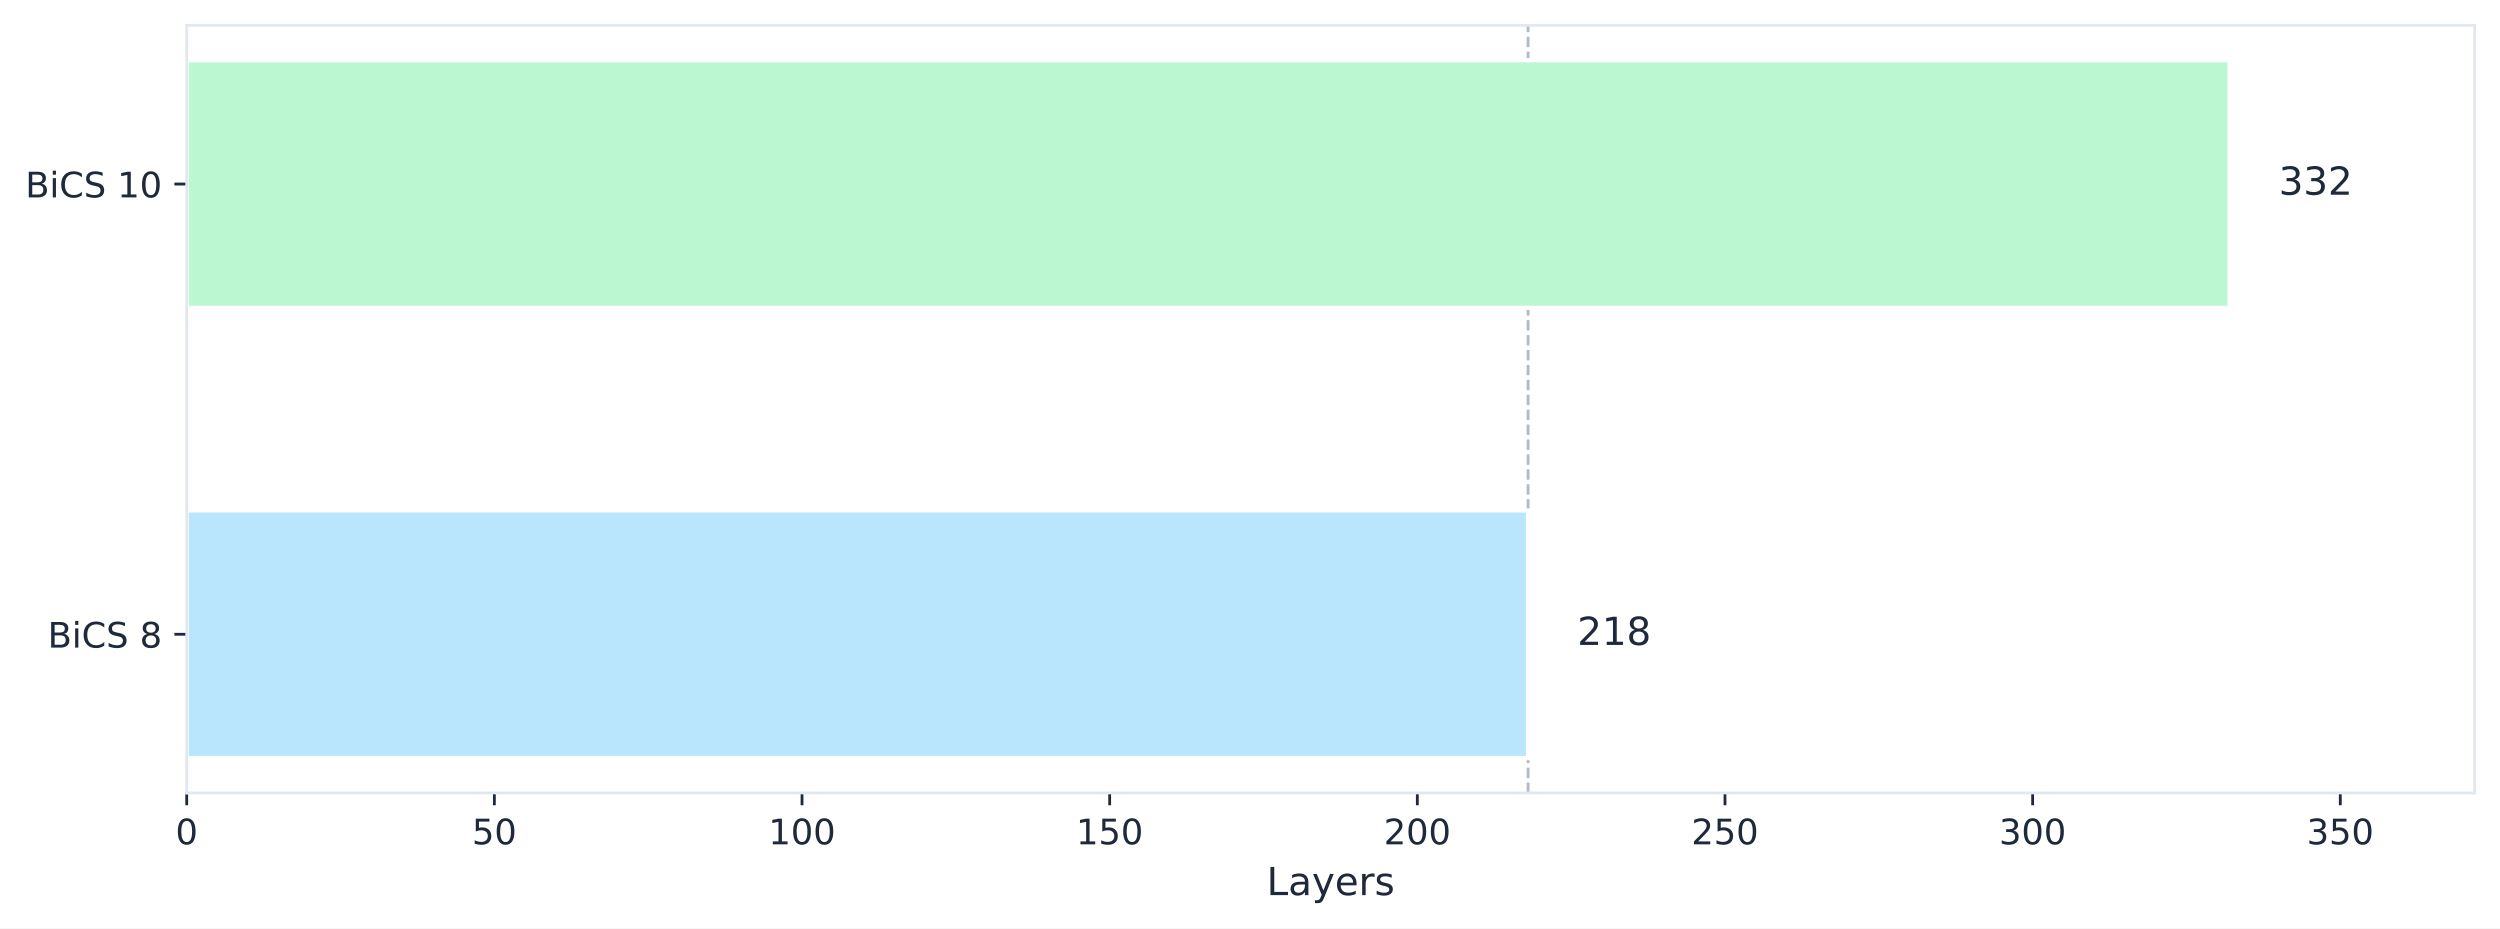
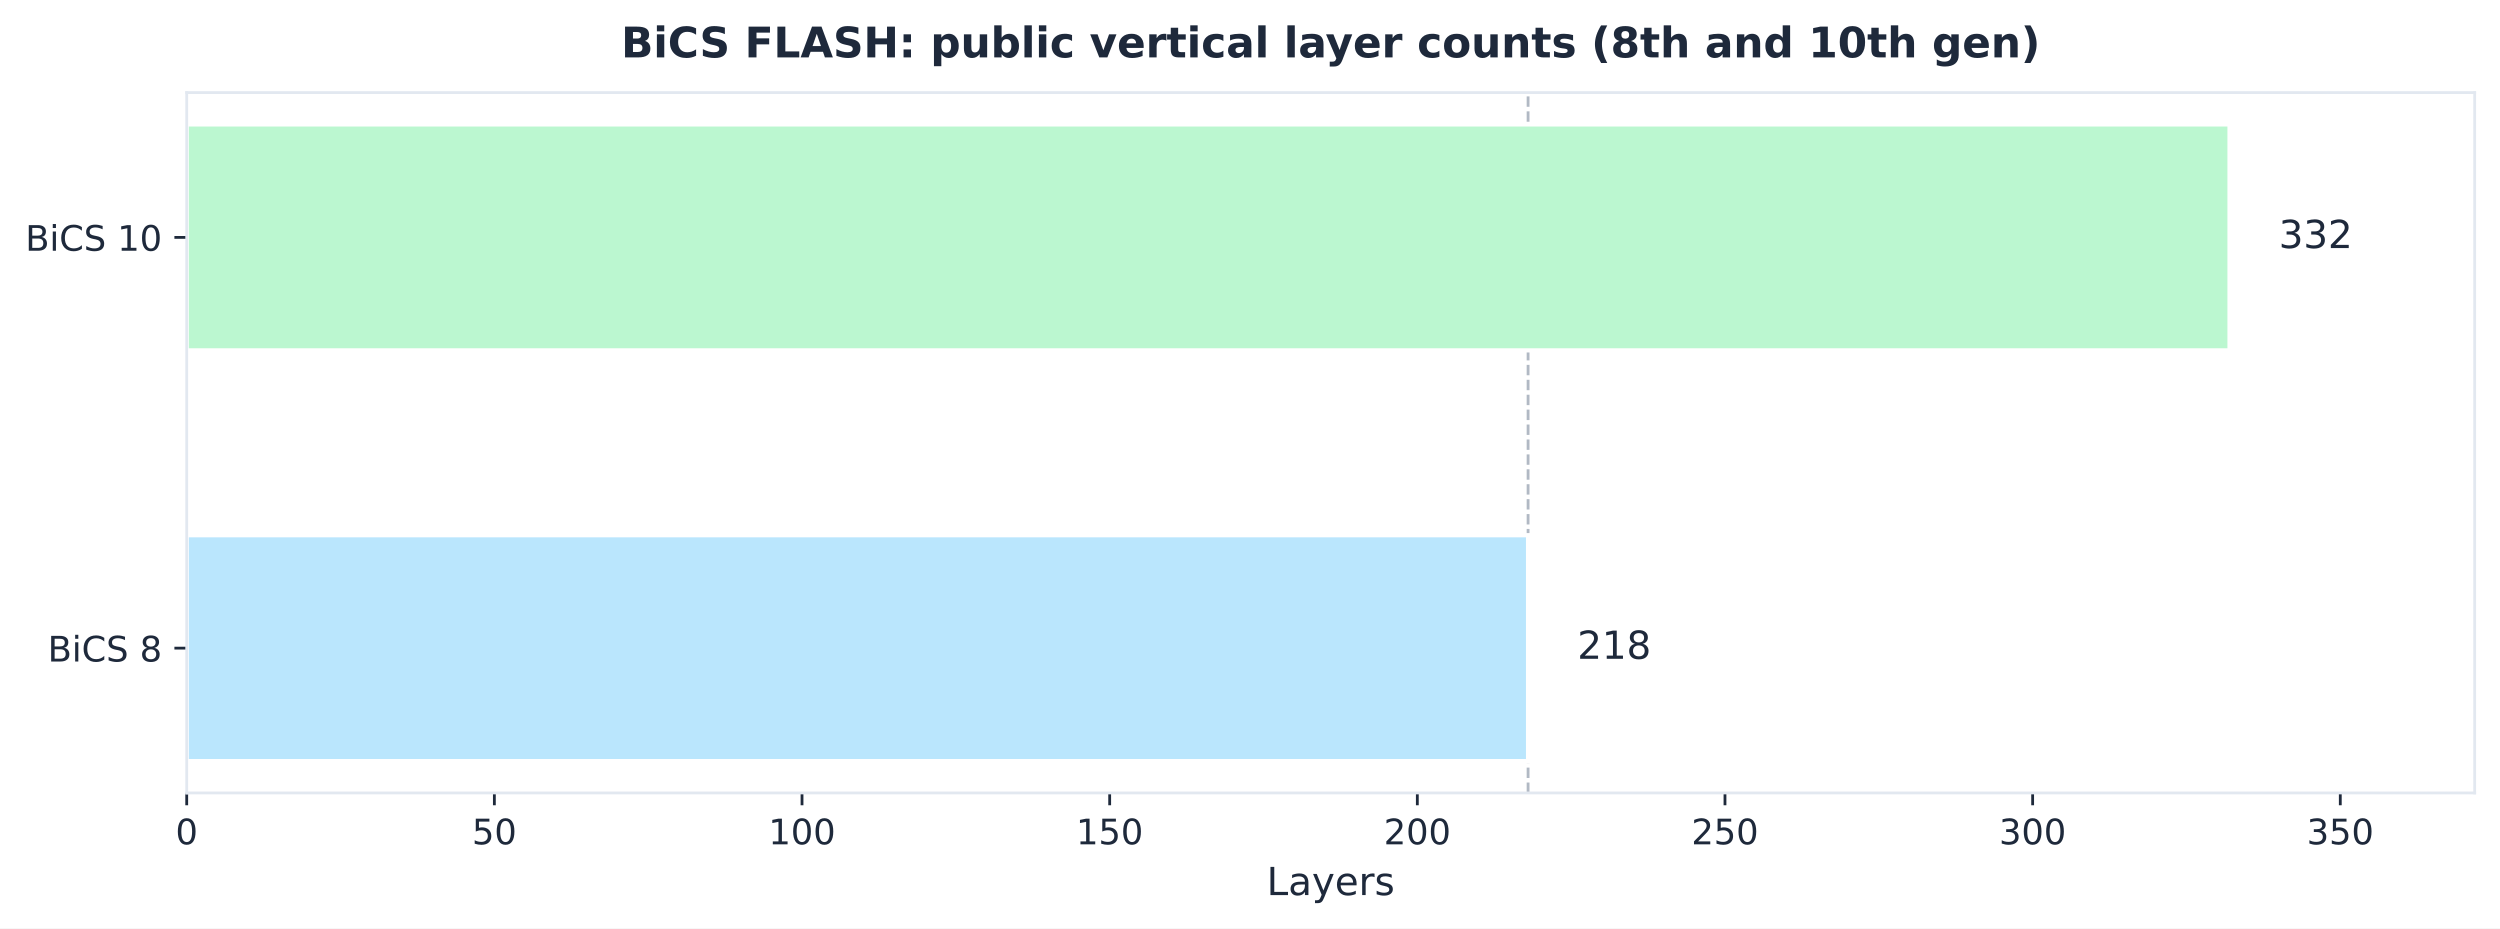
- <svg xmlns="http://www.w3.org/2000/svg" xmlns:xlink="http://www.w3.org/1999/xlink" width="710.633pt" height="263.924pt" viewBox="0 0 710.633 263.924" version="1.1">
+ <svg xmlns="http://www.w3.org/2000/svg" xmlns:xlink="http://www.w3.org/1999/xlink" width="710.633pt" height="263.922pt" viewBox="0 0 710.633 263.922" version="1.1">
  <defs>
    <style type="text/css">*{stroke-linejoin: round; stroke-linecap: butt}</style>
  </defs>
  <g id="figure_1">
    <g id="patch_1">
-       <path d="M 0 263.924  L 710.633 263.924  L 710.633 0  L 0 0  z " style="fill: #ffffff" />
+       <path d="M 0 263.922  L 710.633 263.922  L 710.633 0  L 0 0  z " style="fill: #ffffff" />
    </g>
    <g id="axes_1">
      <g id="patch_2">
-         <path d="M 53.073 225.4  L 703.433 225.4  L 703.433 7.2  L 53.073 7.2  z " style="fill: #ffffff" />
+         <path d="M 53.073 225.398  L 703.433 225.398  L 703.433 26.318  L 53.073 26.318  z " style="fill: #ffffff" />
      </g>
      <g id="line2d_1">
-         <path d="M 434.362 225.4  L 434.362 7.2  " clip-path="url(#p53dfc2679f)" style="fill: none; stroke-dasharray: 2.96,1.28; stroke-dashoffset: 0; stroke: #64748b; stroke-opacity: 0.5; stroke-width: 0.8" />
+         <path d="M 434.362 225.398  L 434.362 26.318  " clip-path="url(#p37b184eeff)" style="fill: none; stroke-dasharray: 2.96,1.28; stroke-dashoffset: 0; stroke: #64748b; stroke-opacity: 0.5; stroke-width: 0.8" />
      </g>
      <g id="patch_3">
-         <path d="M 53.073 215.482  L 434.362 215.482  L 434.362 145.095  L 53.073 145.095  z " clip-path="url(#p53dfc2679f)" style="fill: #bae6fd; stroke: #ffffff; stroke-width: 1.2; stroke-linejoin: miter" />
+         <path d="M 53.073 216.349  L 434.362 216.349  L 434.362 152.13  L 53.073 152.13  z " clip-path="url(#p37b184eeff)" style="fill: #bae6fd; stroke: #ffffff; stroke-width: 1.2; stroke-linejoin: miter" />
      </g>
      <g id="patch_4">
-         <path d="M 53.073 87.505  L 633.752 87.505  L 633.752 17.118  L 53.073 17.118  z " clip-path="url(#p53dfc2679f)" style="fill: #bbf7d0; stroke: #ffffff; stroke-width: 1.2; stroke-linejoin: miter" />
+         <path d="M 53.073 99.587  L 633.752 99.587  L 633.752 35.367  L 53.073 35.367  z " clip-path="url(#p37b184eeff)" style="fill: #bbf7d0; stroke: #ffffff; stroke-width: 1.2; stroke-linejoin: miter" />
      </g>
      <g id="matplotlib.axis_1">
        <g id="xtick_1">
          <g id="line2d_2">
            <defs>
-               <path id="m94502095a8" d="M 0 0  L 0 3.5  " style="stroke: #1e293b; stroke-width: 0.8" />
+               <path id="m73fa5518ce" d="M 0 0  L 0 3.5  " style="stroke: #1e293b; stroke-width: 0.8" />
            </defs>
            <g>
-               <use xlink:href="#m94502095a8" x="53.073" y="225.4" style="fill: #1e293b; stroke: #1e293b; stroke-width: 0.8" />
+               <use xlink:href="#m73fa5518ce" x="53.073" y="225.398" style="fill: #1e293b; stroke: #1e293b; stroke-width: 0.8" />
            </g>
          </g>
          <g id="text_1">
-             <g style="fill: #1e293b" transform="translate(49.89219 239.9984) scale(0.1 -0.1)">
+             <g style="fill: #1e293b" transform="translate(49.89219 239.9966) scale(0.1 -0.1)">
              <defs>
                <path id="DejaVuSans-30" d="M 2034 4250  Q 1547 4250 1301 3770  Q 1056 3291 1056 2328  Q 1056 1369 1301 889  Q 1547 409 2034 409  Q 2525 409 2770 889  Q 3016 1369 3016 2328  Q 3016 3291 2770 3770  Q 2525 4250 2034 4250  z M 2034 4750  Q 2819 4750 3233 4129  Q 3647 3509 3647 2328  Q 3647 1150 3233 529  Q 2819 -91 2034 -91  Q 1250 -91 836 529  Q 422 1150 422 2328  Q 422 3509 836 4129  Q 1250 4750 2034 4750  z " transform="scale(0.015625)" />
              </defs>
              <use xlink:href="#DejaVuSans-30" />
            </g>
          </g>
        </g>
        <g id="xtick_2">
          <g id="line2d_3">
            <g>
-               <use xlink:href="#m94502095a8" x="140.525" y="225.4" style="fill: #1e293b; stroke: #1e293b; stroke-width: 0.8" />
+               <use xlink:href="#m73fa5518ce" x="140.525" y="225.398" style="fill: #1e293b; stroke: #1e293b; stroke-width: 0.8" />
            </g>
          </g>
          <g id="text_2">
-             <g style="fill: #1e293b" transform="translate(134.1625 239.9984) scale(0.1 -0.1)">
+             <g style="fill: #1e293b" transform="translate(134.1625 239.9966) scale(0.1 -0.1)">
              <defs>
                <path id="DejaVuSans-35" d="M 691 4666  L 3169 4666  L 3169 4134  L 1269 4134  L 1269 2991  Q 1406 3038 1543 3061  Q 1681 3084 1819 3084  Q 2600 3084 3056 2656  Q 3513 2228 3513 1497  Q 3513 744 3044 326  Q 2575 -91 1722 -91  Q 1428 -91 1123 -41  Q 819 9 494 109  L 494 744  Q 775 591 1075 516  Q 1375 441 1709 441  Q 2250 441 2565 725  Q 2881 1009 2881 1497  Q 2881 1984 2565 2268  Q 2250 2553 1709 2553  Q 1456 2553 1204 2497  Q 953 2441 691 2322  L 691 4666  z " transform="scale(0.015625)" />
              </defs>
              <use xlink:href="#DejaVuSans-35" />
              <use xlink:href="#DejaVuSans-30" transform="translate(63.62305 0)" />
            </g>
          </g>
        </g>
        <g id="xtick_3">
          <g id="line2d_4">
            <g>
-               <use xlink:href="#m94502095a8" x="227.977" y="225.4" style="fill: #1e293b; stroke: #1e293b; stroke-width: 0.8" />
+               <use xlink:href="#m73fa5518ce" x="227.977" y="225.398" style="fill: #1e293b; stroke: #1e293b; stroke-width: 0.8" />
            </g>
          </g>
          <g id="text_3">
-             <g style="fill: #1e293b" transform="translate(218.4329 239.9984) scale(0.1 -0.1)">
+             <g style="fill: #1e293b" transform="translate(218.4329 239.9966) scale(0.1 -0.1)">
              <defs>
                <path id="DejaVuSans-31" d="M 794 531  L 1825 531  L 1825 4091  L 703 3866  L 703 4441  L 1819 4666  L 2450 4666  L 2450 531  L 3481 531  L 3481 0  L 794 0  L 794 531  z " transform="scale(0.015625)" />
              </defs>
              <use xlink:href="#DejaVuSans-31" />
              <use xlink:href="#DejaVuSans-30" transform="translate(63.62305 0)" />
              <use xlink:href="#DejaVuSans-30" transform="translate(127.2461 0)" />
            </g>
          </g>
        </g>
        <g id="xtick_4">
          <g id="line2d_5">
            <g>
-               <use xlink:href="#m94502095a8" x="315.428" y="225.4" style="fill: #1e293b; stroke: #1e293b; stroke-width: 0.8" />
+               <use xlink:href="#m73fa5518ce" x="315.428" y="225.398" style="fill: #1e293b; stroke: #1e293b; stroke-width: 0.8" />
            </g>
          </g>
          <g id="text_4">
-             <g style="fill: #1e293b" transform="translate(305.8845 239.9984) scale(0.1 -0.1)">
+             <g style="fill: #1e293b" transform="translate(305.8845 239.9966) scale(0.1 -0.1)">
              <use xlink:href="#DejaVuSans-31" />
              <use xlink:href="#DejaVuSans-35" transform="translate(63.62305 0)" />
              <use xlink:href="#DejaVuSans-30" transform="translate(127.2461 0)" />
            </g>
          </g>
        </g>
        <g id="xtick_5">
          <g id="line2d_6">
            <g>
-               <use xlink:href="#m94502095a8" x="402.88" y="225.4" style="fill: #1e293b; stroke: #1e293b; stroke-width: 0.8" />
+               <use xlink:href="#m73fa5518ce" x="402.88" y="225.398" style="fill: #1e293b; stroke: #1e293b; stroke-width: 0.8" />
            </g>
          </g>
          <g id="text_5">
-             <g style="fill: #1e293b" transform="translate(393.3361 239.9984) scale(0.1 -0.1)">
+             <g style="fill: #1e293b" transform="translate(393.3361 239.9966) scale(0.1 -0.1)">
              <defs>
                <path id="DejaVuSans-32" d="M 1228 531  L 3431 531  L 3431 0  L 469 0  L 469 531  Q 828 903 1448 1529  Q 2069 2156 2228 2338  Q 2531 2678 2651 2914  Q 2772 3150 2772 3378  Q 2772 3750 2511 3984  Q 2250 4219 1831 4219  Q 1534 4219 1204 4116  Q 875 4013 500 3803  L 500 4441  Q 881 4594 1212 4672  Q 1544 4750 1819 4750  Q 2544 4750 2975 4387  Q 3406 4025 3406 3419  Q 3406 3131 3298 2873  Q 3191 2616 2906 2266  Q 2828 2175 2409 1742  Q 1991 1309 1228 531  z " transform="scale(0.015625)" />
              </defs>
              <use xlink:href="#DejaVuSans-32" />
              <use xlink:href="#DejaVuSans-30" transform="translate(63.62305 0)" />
              <use xlink:href="#DejaVuSans-30" transform="translate(127.2461 0)" />
            </g>
          </g>
        </g>
        <g id="xtick_6">
          <g id="line2d_7">
            <g>
-               <use xlink:href="#m94502095a8" x="490.331" y="225.4" style="fill: #1e293b; stroke: #1e293b; stroke-width: 0.8" />
+               <use xlink:href="#m73fa5518ce" x="490.331" y="225.398" style="fill: #1e293b; stroke: #1e293b; stroke-width: 0.8" />
            </g>
          </g>
          <g id="text_6">
-             <g style="fill: #1e293b" transform="translate(480.7876 239.9984) scale(0.1 -0.1)">
+             <g style="fill: #1e293b" transform="translate(480.7876 239.9966) scale(0.1 -0.1)">
              <use xlink:href="#DejaVuSans-32" />
              <use xlink:href="#DejaVuSans-35" transform="translate(63.62305 0)" />
              <use xlink:href="#DejaVuSans-30" transform="translate(127.2461 0)" />
            </g>
          </g>
        </g>
        <g id="xtick_7">
          <g id="line2d_8">
            <g>
-               <use xlink:href="#m94502095a8" x="577.783" y="225.4" style="fill: #1e293b; stroke: #1e293b; stroke-width: 0.8" />
+               <use xlink:href="#m73fa5518ce" x="577.783" y="225.398" style="fill: #1e293b; stroke: #1e293b; stroke-width: 0.8" />
            </g>
          </g>
          <g id="text_7">
-             <g style="fill: #1e293b" transform="translate(568.2392 239.9984) scale(0.1 -0.1)">
+             <g style="fill: #1e293b" transform="translate(568.2392 239.9966) scale(0.1 -0.1)">
              <defs>
                <path id="DejaVuSans-33" d="M 2597 2516  Q 3050 2419 3304 2112  Q 3559 1806 3559 1356  Q 3559 666 3084 287  Q 2609 -91 1734 -91  Q 1441 -91 1130 -33  Q 819 25 488 141  L 488 750  Q 750 597 1062 519  Q 1375 441 1716 441  Q 2309 441 2620 675  Q 2931 909 2931 1356  Q 2931 1769 2642 2001  Q 2353 2234 1838 2234  L 1294 2234  L 1294 2753  L 1863 2753  Q 2328 2753 2575 2939  Q 2822 3125 2822 3475  Q 2822 3834 2567 4026  Q 2313 4219 1838 4219  Q 1578 4219 1281 4162  Q 984 4106 628 3988  L 628 4550  Q 988 4650 1302 4700  Q 1616 4750 1894 4750  Q 2613 4750 3031 4423  Q 3450 4097 3450 3541  Q 3450 3153 3228 2886  Q 3006 2619 2597 2516  z " transform="scale(0.015625)" />
              </defs>
              <use xlink:href="#DejaVuSans-33" />
              <use xlink:href="#DejaVuSans-30" transform="translate(63.62305 0)" />
              <use xlink:href="#DejaVuSans-30" transform="translate(127.2461 0)" />
            </g>
          </g>
        </g>
        <g id="xtick_8">
          <g id="line2d_9">
            <g>
-               <use xlink:href="#m94502095a8" x="665.235" y="225.4" style="fill: #1e293b; stroke: #1e293b; stroke-width: 0.8" />
+               <use xlink:href="#m73fa5518ce" x="665.235" y="225.398" style="fill: #1e293b; stroke: #1e293b; stroke-width: 0.8" />
            </g>
          </g>
          <g id="text_8">
-             <g style="fill: #1e293b" transform="translate(655.6908 239.9984) scale(0.1 -0.1)">
+             <g style="fill: #1e293b" transform="translate(655.6908 239.9966) scale(0.1 -0.1)">
              <use xlink:href="#DejaVuSans-33" />
              <use xlink:href="#DejaVuSans-35" transform="translate(63.62305 0)" />
              <use xlink:href="#DejaVuSans-30" transform="translate(127.2461 0)" />
            </g>
          </g>
        </g>
        <g id="text_9">
-           <g style="fill: #1e293b" transform="translate(360.0527 254.4364) scale(0.11 -0.11)">
+           <g style="fill: #1e293b" transform="translate(360.0527 254.4345) scale(0.11 -0.11)">
            <defs>
              <path id="DejaVuSans-4c" d="M 628 4666  L 1259 4666  L 1259 531  L 3531 531  L 3531 0  L 628 0  L 628 4666  z " transform="scale(0.015625)" />
              <path id="DejaVuSans-61" d="M 2194 1759  Q 1497 1759 1228 1600  Q 959 1441 959 1056  Q 959 750 1161 570  Q 1363 391 1709 391  Q 2188 391 2477 730  Q 2766 1069 2766 1631  L 2766 1759  L 2194 1759  z M 3341 1997  L 3341 0  L 2766 0  L 2766 531  Q 2569 213 2275 61  Q 1981 -91 1556 -91  Q 1019 -91 701 211  Q 384 513 384 1019  Q 384 1609 779 1909  Q 1175 2209 1959 2209  L 2766 2209  L 2766 2266  Q 2766 2663 2505 2880  Q 2244 3097 1772 3097  Q 1472 3097 1187 3025  Q 903 2953 641 2809  L 641 3341  Q 956 3463 1253 3523  Q 1550 3584 1831 3584  Q 2591 3584 2966 3190  Q 3341 2797 3341 1997  z " transform="scale(0.015625)" />
              <path id="DejaVuSans-79" d="M 2059 -325  Q 1816 -950 1584 -1140  Q 1353 -1331 966 -1331  L 506 -1331  L 506 -850  L 844 -850  Q 1081 -850 1212 -737  Q 1344 -625 1503 -206  L 1606 56  L 191 3500  L 800 3500  L 1894 763  L 2988 3500  L 3597 3500  L 2059 -325  z " transform="scale(0.015625)" />
              <path id="DejaVuSans-65" d="M 3597 1894  L 3597 1613  L 953 1613  Q 991 1019 1311 708  Q 1631 397 2203 397  Q 2534 397 2845 478  Q 3156 559 3463 722  L 3463 178  Q 3153 47 2828 -22  Q 2503 -91 2169 -91  Q 1331 -91 842 396  Q 353 884 353 1716  Q 353 2575 817 3079  Q 1281 3584 2069 3584  Q 2775 3584 3186 3129  Q 3597 2675 3597 1894  z M 3022 2063  Q 3016 2534 2758 2815  Q 2500 3097 2075 3097  Q 1594 3097 1305 2825  Q 1016 2553 972 2059  L 3022 2063  z " transform="scale(0.015625)" />
              <path id="DejaVuSans-72" d="M 2631 2963  Q 2534 3019 2420 3045  Q 2306 3072 2169 3072  Q 1681 3072 1420 2755  Q 1159 2438 1159 1844  L 1159 0  L 581 0  L 581 3500  L 1159 3500  L 1159 2956  Q 1341 3275 1631 3429  Q 1922 3584 2338 3584  Q 2397 3584 2469 3576  Q 2541 3569 2628 3553  L 2631 2963  z " transform="scale(0.015625)" />
              <path id="DejaVuSans-73" d="M 2834 3397  L 2834 2853  Q 2591 2978 2328 3040  Q 2066 3103 1784 3103  Q 1356 3103 1142 2972  Q 928 2841 928 2578  Q 928 2378 1081 2264  Q 1234 2150 1697 2047  L 1894 2003  Q 2506 1872 2764 1633  Q 3022 1394 3022 966  Q 3022 478 2636 193  Q 2250 -91 1575 -91  Q 1294 -91 989 -36  Q 684 19 347 128  L 347 722  Q 666 556 975 473  Q 1284 391 1588 391  Q 1994 391 2212 530  Q 2431 669 2431 922  Q 2431 1156 2273 1281  Q 2116 1406 1581 1522  L 1381 1569  Q 847 1681 609 1914  Q 372 2147 372 2553  Q 372 3047 722 3315  Q 1072 3584 1716 3584  Q 2034 3584 2315 3537  Q 2597 3491 2834 3397  z " transform="scale(0.015625)" />
            </defs>
            <use xlink:href="#DejaVuSans-4c" />
            <use xlink:href="#DejaVuSans-61" transform="translate(55.71289 0)" />
            <use xlink:href="#DejaVuSans-79" transform="translate(116.9922 0)" />
            <use xlink:href="#DejaVuSans-65" transform="translate(176.1719 0)" />
            <use xlink:href="#DejaVuSans-72" transform="translate(237.6953 0)" />
            <use xlink:href="#DejaVuSans-73" transform="translate(278.8086 0)" />
          </g>
        </g>
      </g>
      <g id="matplotlib.axis_2">
        <g id="ytick_1">
          <g id="line2d_10">
            <defs>
-               <path id="m11c21a77db" d="M 0 0  L -3.5 0  " style="stroke: #1e293b; stroke-width: 0.8" />
+               <path id="m99bef4e5dc" d="M 0 0  L -3.5 0  " style="stroke: #1e293b; stroke-width: 0.8" />
            </defs>
            <g>
-               <use xlink:href="#m11c21a77db" x="53.073" y="180.288" style="fill: #1e293b; stroke: #1e293b; stroke-width: 0.8" />
+               <use xlink:href="#m99bef4e5dc" x="53.073" y="184.239" style="fill: #1e293b; stroke: #1e293b; stroke-width: 0.8" />
            </g>
          </g>
          <g id="text_10">
-             <g style="fill: #1e293b" transform="translate(13.5625 184.0875) scale(0.1 -0.1)">
+             <g style="fill: #1e293b" transform="translate(13.5625 188.0386) scale(0.1 -0.1)">
              <defs>
                <path id="DejaVuSans-42" d="M 1259 2228  L 1259 519  L 2272 519  Q 2781 519 3026 730  Q 3272 941 3272 1375  Q 3272 1813 3026 2020  Q 2781 2228 2272 2228  L 1259 2228  z M 1259 4147  L 1259 2741  L 2194 2741  Q 2656 2741 2882 2914  Q 3109 3088 3109 3444  Q 3109 3797 2882 3972  Q 2656 4147 2194 4147  L 1259 4147  z M 628 4666  L 2241 4666  Q 2963 4666 3353 4366  Q 3744 4066 3744 3513  Q 3744 3084 3544 2831  Q 3344 2578 2956 2516  Q 3422 2416 3680 2098  Q 3938 1781 3938 1306  Q 3938 681 3513 340  Q 3088 0 2303 0  L 628 0  L 628 4666  z " transform="scale(0.015625)" />
                <path id="DejaVuSans-69" d="M 603 3500  L 1178 3500  L 1178 0  L 603 0  L 603 3500  z M 603 4863  L 1178 4863  L 1178 4134  L 603 4134  L 603 4863  z " transform="scale(0.015625)" />
                <path id="DejaVuSans-43" d="M 4122 4306  L 4122 3641  Q 3803 3938 3442 4084  Q 3081 4231 2675 4231  Q 1875 4231 1450 3742  Q 1025 3253 1025 2328  Q 1025 1406 1450 917  Q 1875 428 2675 428  Q 3081 428 3442 575  Q 3803 722 4122 1019  L 4122 359  Q 3791 134 3420 21  Q 3050 -91 2638 -91  Q 1578 -91 968 557  Q 359 1206 359 2328  Q 359 3453 968 4101  Q 1578 4750 2638 4750  Q 3056 4750 3426 4639  Q 3797 4528 4122 4306  z " transform="scale(0.015625)" />
                <path id="DejaVuSans-53" d="M 3425 4513  L 3425 3897  Q 3066 4069 2747 4153  Q 2428 4238 2131 4238  Q 1616 4238 1336 4038  Q 1056 3838 1056 3469  Q 1056 3159 1242 3001  Q 1428 2844 1947 2747  L 2328 2669  Q 3034 2534 3370 2195  Q 3706 1856 3706 1288  Q 3706 609 3251 259  Q 2797 -91 1919 -91  Q 1588 -91 1214 -16  Q 841 59 441 206  L 441 856  Q 825 641 1194 531  Q 1563 422 1919 422  Q 2459 422 2753 634  Q 3047 847 3047 1241  Q 3047 1584 2836 1778  Q 2625 1972 2144 2069  L 1759 2144  Q 1053 2284 737 2584  Q 422 2884 422 3419  Q 422 4038 858 4394  Q 1294 4750 2059 4750  Q 2388 4750 2728 4690  Q 3069 4631 3425 4513  z " transform="scale(0.015625)" />
                <path id="DejaVuSans-20" transform="scale(0.015625)" />
                <path id="DejaVuSans-38" d="M 2034 2216  Q 1584 2216 1326 1975  Q 1069 1734 1069 1313  Q 1069 891 1326 650  Q 1584 409 2034 409  Q 2484 409 2743 651  Q 3003 894 3003 1313  Q 3003 1734 2745 1975  Q 2488 2216 2034 2216  z M 1403 2484  Q 997 2584 770 2862  Q 544 3141 544 3541  Q 544 4100 942 4425  Q 1341 4750 2034 4750  Q 2731 4750 3128 4425  Q 3525 4100 3525 3541  Q 3525 3141 3298 2862  Q 3072 2584 2669 2484  Q 3125 2378 3379 2068  Q 3634 1759 3634 1313  Q 3634 634 3220 271  Q 2806 -91 2034 -91  Q 1263 -91 848 271  Q 434 634 434 1313  Q 434 1759 690 2068  Q 947 2378 1403 2484  z M 1172 3481  Q 1172 3119 1398 2916  Q 1625 2713 2034 2713  Q 2441 2713 2670 2916  Q 2900 3119 2900 3481  Q 2900 3844 2670 4047  Q 2441 4250 2034 4250  Q 1625 4250 1398 4047  Q 1172 3844 1172 3481  z " transform="scale(0.015625)" />
              </defs>
              <use xlink:href="#DejaVuSans-42" />
              <use xlink:href="#DejaVuSans-69" transform="translate(68.60352 0)" />
              <use xlink:href="#DejaVuSans-43" transform="translate(96.38672 0)" />
              <use xlink:href="#DejaVuSans-53" transform="translate(166.2109 0)" />
              <use xlink:href="#DejaVuSans-20" transform="translate(229.6875 0)" />
              <use xlink:href="#DejaVuSans-38" transform="translate(261.4746 0)" />
            </g>
          </g>
        </g>
        <g id="ytick_2">
          <g id="line2d_11">
            <g>
-               <use xlink:href="#m11c21a77db" x="53.073" y="52.312" style="fill: #1e293b; stroke: #1e293b; stroke-width: 0.8" />
+               <use xlink:href="#m99bef4e5dc" x="53.073" y="67.477" style="fill: #1e293b; stroke: #1e293b; stroke-width: 0.8" />
            </g>
          </g>
          <g id="text_11">
-             <g style="fill: #1e293b" transform="translate(7.2 56.11095) scale(0.1 -0.1)">
+             <g style="fill: #1e293b" transform="translate(7.2 71.27611) scale(0.1 -0.1)">
              <use xlink:href="#DejaVuSans-42" />
              <use xlink:href="#DejaVuSans-69" transform="translate(68.60352 0)" />
              <use xlink:href="#DejaVuSans-43" transform="translate(96.38672 0)" />
              <use xlink:href="#DejaVuSans-53" transform="translate(166.2109 0)" />
              <use xlink:href="#DejaVuSans-20" transform="translate(229.6875 0)" />
              <use xlink:href="#DejaVuSans-31" transform="translate(261.4746 0)" />
              <use xlink:href="#DejaVuSans-30" transform="translate(325.0977 0)" />
            </g>
          </g>
        </g>
      </g>
      <g id="patch_5">
-         <path d="M 53.073 225.4  L 53.073 7.2  " style="fill: none; stroke: #e2e8f0; stroke-width: 0.8; stroke-linejoin: miter; stroke-linecap: square" />
+         <path d="M 53.073 225.398  L 53.073 26.318  " style="fill: none; stroke: #e2e8f0; stroke-width: 0.8; stroke-linejoin: miter; stroke-linecap: square" />
      </g>
      <g id="patch_6">
-         <path d="M 703.433 225.4  L 703.433 7.2  " style="fill: none; stroke: #e2e8f0; stroke-width: 0.8; stroke-linejoin: miter; stroke-linecap: square" />
+         <path d="M 703.433 225.398  L 703.433 26.318  " style="fill: none; stroke: #e2e8f0; stroke-width: 0.8; stroke-linejoin: miter; stroke-linecap: square" />
      </g>
      <g id="patch_7">
-         <path d="M 53.073 225.4  L 703.433 225.4  " style="fill: none; stroke: #e2e8f0; stroke-width: 0.8; stroke-linejoin: miter; stroke-linecap: square" />
+         <path d="M 53.073 225.398  L 703.433 225.398  " style="fill: none; stroke: #e2e8f0; stroke-width: 0.8; stroke-linejoin: miter; stroke-linecap: square" />
      </g>
      <g id="patch_8">
-         <path d="M 53.073 7.2  L 703.433 7.2  " style="fill: none; stroke: #e2e8f0; stroke-width: 0.8; stroke-linejoin: miter; stroke-linecap: square" />
+         <path d="M 53.073 26.318  L 703.433 26.318  " style="fill: none; stroke: #e2e8f0; stroke-width: 0.8; stroke-linejoin: miter; stroke-linecap: square" />
      </g>
      <g id="text_12">
-         <g style="fill: #1e293b" transform="translate(448.3546 183.3236) scale(0.11 -0.11)">
+         <g style="fill: #1e293b" transform="translate(448.3546 187.2747) scale(0.11 -0.11)">
          <use xlink:href="#DejaVuSans-32" />
          <use xlink:href="#DejaVuSans-31" transform="translate(63.62305 0)" />
          <use xlink:href="#DejaVuSans-38" transform="translate(127.2461 0)" />
        </g>
      </g>
      <g id="text_13">
-         <g style="fill: #1e293b" transform="translate(647.7443 55.34704) scale(0.11 -0.11)">
+         <g style="fill: #1e293b" transform="translate(647.7443 70.51221) scale(0.11 -0.11)">
          <use xlink:href="#DejaVuSans-33" />
          <use xlink:href="#DejaVuSans-33" transform="translate(63.62305 0)" />
          <use xlink:href="#DejaVuSans-32" transform="translate(127.2461 0)" />
        </g>
      </g>
+       <g id="text_14">
+         <g style="fill: #1e293b" transform="translate(176.5672 16.31812) scale(0.12 -0.12)">
+           <defs>
+             <path id="DejaVuSans-Bold-42" d="M 2456 2859  Q 2741 2859 2887 2984  Q 3034 3109 3034 3353  Q 3034 3594 2887 3720  Q 2741 3847 2456 3847  L 1791 3847  L 1791 2859  L 2456 2859  z M 2497 819  Q 2859 819 3042 972  Q 3225 1125 3225 1434  Q 3225 1738 3044 1889  Q 2863 2041 2497 2041  L 1791 2041  L 1791 819  L 2497 819  z M 3616 2497  Q 4003 2384 4215 2081  Q 4428 1778 4428 1338  Q 4428 663 3972 331  Q 3516 0 2584 0  L 588 0  L 588 4666  L 2394 4666  Q 3366 4666 3802 4372  Q 4238 4078 4238 3431  Q 4238 3091 4078 2852  Q 3919 2613 3616 2497  z " transform="scale(0.015625)" />
+             <path id="DejaVuSans-Bold-69" d="M 538 3500  L 1656 3500  L 1656 0  L 538 0  L 538 3500  z M 538 4863  L 1656 4863  L 1656 3950  L 538 3950  L 538 4863  z " transform="scale(0.015625)" />
+             <path id="DejaVuSans-Bold-43" d="M 4288 256  Q 3956 84 3597 -3  Q 3238 -91 2847 -91  Q 1681 -91 1000 561  Q 319 1213 319 2328  Q 319 3447 1000 4098  Q 1681 4750 2847 4750  Q 3238 4750 3597 4662  Q 3956 4575 4288 4403  L 4288 3438  Q 3953 3666 3628 3772  Q 3303 3878 2944 3878  Q 2300 3878 1931 3465  Q 1563 3053 1563 2328  Q 1563 1606 1931 1193  Q 2300 781 2944 781  Q 3303 781 3628 887  Q 3953 994 4288 1222  L 4288 256  z " transform="scale(0.015625)" />
+             <path id="DejaVuSans-Bold-53" d="M 3834 4519  L 3834 3531  Q 3450 3703 3084 3790  Q 2719 3878 2394 3878  Q 1963 3878 1756 3759  Q 1550 3641 1550 3391  Q 1550 3203 1689 3098  Q 1828 2994 2194 2919  L 2706 2816  Q 3484 2659 3812 2340  Q 4141 2022 4141 1434  Q 4141 663 3683 286  Q 3225 -91 2284 -91  Q 1841 -91 1394 -6  Q 947 78 500 244  L 500 1259  Q 947 1022 1364 901  Q 1781 781 2169 781  Q 2563 781 2772 912  Q 2981 1044 2981 1288  Q 2981 1506 2839 1625  Q 2697 1744 2272 1838  L 1806 1941  Q 1106 2091 782 2419  Q 459 2747 459 3303  Q 459 4000 909 4375  Q 1359 4750 2203 4750  Q 2588 4750 2994 4692  Q 3400 4634 3834 4519  z " transform="scale(0.015625)" />
+             <path id="DejaVuSans-Bold-20" transform="scale(0.015625)" />
+             <path id="DejaVuSans-Bold-46" d="M 588 4666  L 3834 4666  L 3834 3756  L 1791 3756  L 1791 2888  L 3713 2888  L 3713 1978  L 1791 1978  L 1791 0  L 588 0  L 588 4666  z " transform="scale(0.015625)" />
+             <path id="DejaVuSans-Bold-4c" d="M 588 4666  L 1791 4666  L 1791 909  L 3903 909  L 3903 0  L 588 0  L 588 4666  z " transform="scale(0.015625)" />
+             <path id="DejaVuSans-Bold-41" d="M 3419 850  L 1538 850  L 1241 0  L 31 0  L 1759 4666  L 3194 4666  L 4922 0  L 3713 0  L 3419 850  z M 1838 1716  L 3116 1716  L 2478 3572  L 1838 1716  z " transform="scale(0.015625)" />
+             <path id="DejaVuSans-Bold-48" d="M 588 4666  L 1791 4666  L 1791 2888  L 3566 2888  L 3566 4666  L 4769 4666  L 4769 0  L 3566 0  L 3566 1978  L 1791 1978  L 1791 0  L 588 0  L 588 4666  z " transform="scale(0.015625)" />
+             <path id="DejaVuSans-Bold-3a" d="M 716 3500  L 1844 3500  L 1844 2291  L 716 2291  L 716 3500  z M 716 1209  L 1844 1209  L 1844 0  L 716 0  L 716 1209  z " transform="scale(0.015625)" />
+             <path id="DejaVuSans-Bold-70" d="M 1656 506  L 1656 -1331  L 538 -1331  L 538 3500  L 1656 3500  L 1656 2988  Q 1888 3294 2169 3439  Q 2450 3584 2816 3584  Q 3463 3584 3878 3070  Q 4294 2556 4294 1747  Q 4294 938 3878 423  Q 3463 -91 2816 -91  Q 2450 -91 2169 54  Q 1888 200 1656 506  z M 2400 2772  Q 2041 2772 1848 2508  Q 1656 2244 1656 1747  Q 1656 1250 1848 986  Q 2041 722 2400 722  Q 2759 722 2948 984  Q 3138 1247 3138 1747  Q 3138 2247 2948 2509  Q 2759 2772 2400 2772  z " transform="scale(0.015625)" />
+             <path id="DejaVuSans-Bold-75" d="M 500 1363  L 500 3500  L 1625 3500  L 1625 3150  Q 1625 2866 1622 2436  Q 1619 2006 1619 1863  Q 1619 1441 1641 1255  Q 1663 1069 1716 984  Q 1784 875 1895 815  Q 2006 756 2150 756  Q 2500 756 2700 1025  Q 2900 1294 2900 1772  L 2900 3500  L 4019 3500  L 4019 0  L 2900 0  L 2900 506  Q 2647 200 2364 54  Q 2081 -91 1741 -91  Q 1134 -91 817 281  Q 500 653 500 1363  z " transform="scale(0.015625)" />
+             <path id="DejaVuSans-Bold-62" d="M 2400 722  Q 2759 722 2948 984  Q 3138 1247 3138 1747  Q 3138 2247 2948 2509  Q 2759 2772 2400 2772  Q 2041 2772 1848 2508  Q 1656 2244 1656 1747  Q 1656 1250 1848 986  Q 2041 722 2400 722  z M 1656 2988  Q 1888 3294 2169 3439  Q 2450 3584 2816 3584  Q 3463 3584 3878 3070  Q 4294 2556 4294 1747  Q 4294 938 3878 423  Q 3463 -91 2816 -91  Q 2450 -91 2169 54  Q 1888 200 1656 506  L 1656 0  L 538 0  L 538 4863  L 1656 4863  L 1656 2988  z " transform="scale(0.015625)" />
+             <path id="DejaVuSans-Bold-6c" d="M 538 4863  L 1656 4863  L 1656 0  L 538 0  L 538 4863  z " transform="scale(0.015625)" />
+             <path id="DejaVuSans-Bold-63" d="M 3366 3391  L 3366 2478  Q 3138 2634 2908 2709  Q 2678 2784 2431 2784  Q 1963 2784 1702 2511  Q 1441 2238 1441 1747  Q 1441 1256 1702 982  Q 1963 709 2431 709  Q 2694 709 2930 787  Q 3166 866 3366 1019  L 3366 103  Q 3103 6 2833 -42  Q 2563 -91 2291 -91  Q 1344 -91 809 395  Q 275 881 275 1747  Q 275 2613 809 3098  Q 1344 3584 2291 3584  Q 2566 3584 2833 3536  Q 3100 3488 3366 3391  z " transform="scale(0.015625)" />
+             <path id="DejaVuSans-Bold-76" d="M 97 3500  L 1216 3500  L 2088 1081  L 2956 3500  L 4078 3500  L 2700 0  L 1472 0  L 97 3500  z " transform="scale(0.015625)" />
+             <path id="DejaVuSans-Bold-65" d="M 4031 1759  L 4031 1441  L 1416 1441  Q 1456 1047 1700 850  Q 1944 653 2381 653  Q 2734 653 3104 758  Q 3475 863 3866 1075  L 3866 213  Q 3469 63 3072 -14  Q 2675 -91 2278 -91  Q 1328 -91 801 392  Q 275 875 275 1747  Q 275 2603 792 3093  Q 1309 3584 2216 3584  Q 3041 3584 3536 3087  Q 4031 2591 4031 1759  z M 2881 2131  Q 2881 2450 2695 2645  Q 2509 2841 2209 2841  Q 1884 2841 1681 2658  Q 1478 2475 1428 2131  L 2881 2131  z " transform="scale(0.015625)" />
+             <path id="DejaVuSans-Bold-72" d="M 3138 2547  Q 2991 2616 2845 2648  Q 2700 2681 2553 2681  Q 2122 2681 1889 2404  Q 1656 2128 1656 1613  L 1656 0  L 538 0  L 538 3500  L 1656 3500  L 1656 2925  Q 1872 3269 2151 3426  Q 2431 3584 2822 3584  Q 2878 3584 2943 3579  Q 3009 3575 3134 3559  L 3138 2547  z " transform="scale(0.015625)" />
+             <path id="DejaVuSans-Bold-74" d="M 1759 4494  L 1759 3500  L 2913 3500  L 2913 2700  L 1759 2700  L 1759 1216  Q 1759 972 1856 886  Q 1953 800 2241 800  L 2816 800  L 2816 0  L 1856 0  Q 1194 0 917 276  Q 641 553 641 1216  L 641 2700  L 84 2700  L 84 3500  L 641 3500  L 641 4494  L 1759 4494  z " transform="scale(0.015625)" />
+             <path id="DejaVuSans-Bold-61" d="M 2106 1575  Q 1756 1575 1579 1456  Q 1403 1338 1403 1106  Q 1403 894 1545 773  Q 1688 653 1941 653  Q 2256 653 2472 879  Q 2688 1106 2688 1447  L 2688 1575  L 2106 1575  z M 3816 1997  L 3816 0  L 2688 0  L 2688 519  Q 2463 200 2181 54  Q 1900 -91 1497 -91  Q 953 -91 614 226  Q 275 544 275 1050  Q 275 1666 698 1953  Q 1122 2241 2028 2241  L 2688 2241  L 2688 2328  Q 2688 2594 2478 2717  Q 2269 2841 1825 2841  Q 1466 2841 1156 2769  Q 847 2697 581 2553  L 581 3406  Q 941 3494 1303 3539  Q 1666 3584 2028 3584  Q 2975 3584 3395 3211  Q 3816 2838 3816 1997  z " transform="scale(0.015625)" />
+             <path id="DejaVuSans-Bold-79" d="M 78 3500  L 1197 3500  L 2138 1125  L 2938 3500  L 4056 3500  L 2584 -331  Q 2363 -916 2067 -1148  Q 1772 -1381 1288 -1381  L 641 -1381  L 641 -647  L 991 -647  Q 1275 -647 1404 -556  Q 1534 -466 1606 -231  L 1638 -134  L 78 3500  z " transform="scale(0.015625)" />
+             <path id="DejaVuSans-Bold-6f" d="M 2203 2784  Q 1831 2784 1636 2517  Q 1441 2250 1441 1747  Q 1441 1244 1636 976  Q 1831 709 2203 709  Q 2569 709 2762 976  Q 2956 1244 2956 1747  Q 2956 2250 2762 2517  Q 2569 2784 2203 2784  z M 2203 3584  Q 3106 3584 3614 3096  Q 4122 2609 4122 1747  Q 4122 884 3614 396  Q 3106 -91 2203 -91  Q 1297 -91 786 396  Q 275 884 275 1747  Q 275 2609 786 3096  Q 1297 3584 2203 3584  z " transform="scale(0.015625)" />
+             <path id="DejaVuSans-Bold-6e" d="M 4056 2131  L 4056 0  L 2931 0  L 2931 347  L 2931 1631  Q 2931 2084 2911 2256  Q 2891 2428 2841 2509  Q 2775 2619 2662 2680  Q 2550 2741 2406 2741  Q 2056 2741 1856 2470  Q 1656 2200 1656 1722  L 1656 0  L 538 0  L 538 3500  L 1656 3500  L 1656 2988  Q 1909 3294 2193 3439  Q 2478 3584 2822 3584  Q 3428 3584 3742 3212  Q 4056 2841 4056 2131  z " transform="scale(0.015625)" />
+             <path id="DejaVuSans-Bold-73" d="M 3272 3391  L 3272 2541  Q 2913 2691 2578 2766  Q 2244 2841 1947 2841  Q 1628 2841 1473 2761  Q 1319 2681 1319 2516  Q 1319 2381 1436 2309  Q 1553 2238 1856 2203  L 2053 2175  Q 2913 2066 3209 1816  Q 3506 1566 3506 1031  Q 3506 472 3093 190  Q 2681 -91 1863 -91  Q 1516 -91 1145 -36  Q 775 19 384 128  L 384 978  Q 719 816 1070 734  Q 1422 653 1784 653  Q 2113 653 2278 743  Q 2444 834 2444 1013  Q 2444 1163 2330 1236  Q 2216 1309 1875 1350  L 1678 1375  Q 931 1469 631 1722  Q 331 1975 331 2491  Q 331 3047 712 3315  Q 1094 3584 1881 3584  Q 2191 3584 2531 3537  Q 2872 3491 3272 3391  z " transform="scale(0.015625)" />
+             <path id="DejaVuSans-Bold-28" d="M 2413 -844  L 1484 -844  Q 1006 -72 778 623  Q 550 1319 550 2003  Q 550 2688 779 3389  Q 1009 4091 1484 4856  L 2413 4856  Q 2013 4116 1813 3408  Q 1613 2700 1613 2009  Q 1613 1319 1811 609  Q 2009 -100 2413 -844  z " transform="scale(0.015625)" />
+             <path id="DejaVuSans-Bold-38" d="M 2228 2088  Q 1891 2088 1709 1903  Q 1528 1719 1528 1375  Q 1528 1031 1709 848  Q 1891 666 2228 666  Q 2563 666 2741 848  Q 2919 1031 2919 1375  Q 2919 1722 2741 1905  Q 2563 2088 2228 2088  z M 1350 2484  Q 925 2613 709 2878  Q 494 3144 494 3541  Q 494 4131 934 4440  Q 1375 4750 2228 4750  Q 3075 4750 3515 4442  Q 3956 4134 3956 3541  Q 3956 3144 3739 2878  Q 3522 2613 3097 2484  Q 3572 2353 3814 2058  Q 4056 1763 4056 1313  Q 4056 619 3595 264  Q 3134 -91 2228 -91  Q 1319 -91 855 264  Q 391 619 391 1313  Q 391 1763 633 2058  Q 875 2353 1350 2484  z M 1631 3419  Q 1631 3141 1786 2991  Q 1941 2841 2228 2841  Q 2509 2841 2662 2991  Q 2816 3141 2816 3419  Q 2816 3697 2662 3845  Q 2509 3994 2228 3994  Q 1941 3994 1786 3844  Q 1631 3694 1631 3419  z " transform="scale(0.015625)" />
+             <path id="DejaVuSans-Bold-68" d="M 4056 2131  L 4056 0  L 2931 0  L 2931 347  L 2931 1625  Q 2931 2084 2911 2256  Q 2891 2428 2841 2509  Q 2775 2619 2662 2680  Q 2550 2741 2406 2741  Q 2056 2741 1856 2470  Q 1656 2200 1656 1722  L 1656 0  L 538 0  L 538 4863  L 1656 4863  L 1656 2988  Q 1909 3294 2193 3439  Q 2478 3584 2822 3584  Q 3428 3584 3742 3212  Q 4056 2841 4056 2131  z " transform="scale(0.015625)" />
+             <path id="DejaVuSans-Bold-64" d="M 2919 2988  L 2919 4863  L 4044 4863  L 4044 0  L 2919 0  L 2919 506  Q 2688 197 2409 53  Q 2131 -91 1766 -91  Q 1119 -91 703 423  Q 288 938 288 1747  Q 288 2556 703 3070  Q 1119 3584 1766 3584  Q 2128 3584 2408 3439  Q 2688 3294 2919 2988  z M 2181 722  Q 2541 722 2730 984  Q 2919 1247 2919 1747  Q 2919 2247 2730 2509  Q 2541 2772 2181 2772  Q 1825 2772 1636 2509  Q 1447 2247 1447 1747  Q 1447 1247 1636 984  Q 1825 722 2181 722  z " transform="scale(0.015625)" />
+             <path id="DejaVuSans-Bold-31" d="M 750 831  L 1813 831  L 1813 3847  L 722 3622  L 722 4441  L 1806 4666  L 2950 4666  L 2950 831  L 4013 831  L 4013 0  L 750 0  L 750 831  z " transform="scale(0.015625)" />
+             <path id="DejaVuSans-Bold-30" d="M 2944 2338  Q 2944 3213 2780 3570  Q 2616 3928 2228 3928  Q 1841 3928 1675 3570  Q 1509 3213 1509 2338  Q 1509 1453 1675 1090  Q 1841 728 2228 728  Q 2613 728 2778 1090  Q 2944 1453 2944 2338  z M 4147 2328  Q 4147 1169 3647 539  Q 3147 -91 2228 -91  Q 1306 -91 806 539  Q 306 1169 306 2328  Q 306 3491 806 4120  Q 1306 4750 2228 4750  Q 3147 4750 3647 4120  Q 4147 3491 4147 2328  z " transform="scale(0.015625)" />
+             <path id="DejaVuSans-Bold-67" d="M 2919 594  Q 2688 288 2409 144  Q 2131 0 1766 0  Q 1125 0 706 504  Q 288 1009 288 1791  Q 288 2575 706 3076  Q 1125 3578 1766 3578  Q 2131 3578 2409 3434  Q 2688 3291 2919 2981  L 2919 3500  L 4044 3500  L 4044 353  Q 4044 -491 3511 -936  Q 2978 -1381 1966 -1381  Q 1638 -1381 1331 -1331  Q 1025 -1281 716 -1178  L 716 -306  Q 1009 -475 1290 -558  Q 1572 -641 1856 -641  Q 2406 -641 2662 -400  Q 2919 -159 2919 353  L 2919 594  z M 2181 2772  Q 1834 2772 1640 2515  Q 1447 2259 1447 1791  Q 1447 1309 1634 1061  Q 1822 813 2181 813  Q 2531 813 2725 1069  Q 2919 1325 2919 1791  Q 2919 2259 2725 2515  Q 2531 2772 2181 2772  z " transform="scale(0.015625)" />
+             <path id="DejaVuSans-Bold-29" d="M 513 -844  Q 913 -100 1113 609  Q 1313 1319 1313 2009  Q 1313 2700 1113 3408  Q 913 4116 513 4856  L 1441 4856  Q 1916 4091 2145 3389  Q 2375 2688 2375 2003  Q 2375 1319 2147 623  Q 1919 -72 1441 -844  L 513 -844  z " transform="scale(0.015625)" />
+           </defs>
+           <use xlink:href="#DejaVuSans-Bold-42" />
+           <use xlink:href="#DejaVuSans-Bold-69" transform="translate(76.2207 0)" />
+           <use xlink:href="#DejaVuSans-Bold-43" transform="translate(110.498 0)" />
+           <use xlink:href="#DejaVuSans-Bold-53" transform="translate(185.7617 0)" />
+           <use xlink:href="#DejaVuSans-Bold-20" transform="translate(257.7832 0)" />
+           <use xlink:href="#DejaVuSans-Bold-46" transform="translate(292.5977 0)" />
+           <use xlink:href="#DejaVuSans-Bold-4c" transform="translate(360.9082 0)" />
+           <use xlink:href="#DejaVuSans-Bold-41" transform="translate(424.6289 0)" />
+           <use xlink:href="#DejaVuSans-Bold-53" transform="translate(502.0215 0)" />
+           <use xlink:href="#DejaVuSans-Bold-48" transform="translate(574.043 0)" />
+           <use xlink:href="#DejaVuSans-Bold-3a" transform="translate(657.7344 0)" />
+           <use xlink:href="#DejaVuSans-Bold-20" transform="translate(697.7246 0)" />
+           <use xlink:href="#DejaVuSans-Bold-70" transform="translate(732.5391 0)" />
+           <use xlink:href="#DejaVuSans-Bold-75" transform="translate(804.1211 0)" />
+           <use xlink:href="#DejaVuSans-Bold-62" transform="translate(875.3125 0)" />
+           <use xlink:href="#DejaVuSans-Bold-6c" transform="translate(946.8945 0)" />
+           <use xlink:href="#DejaVuSans-Bold-69" transform="translate(981.1719 0)" />
+           <use xlink:href="#DejaVuSans-Bold-63" transform="translate(1015.449 0)" />
+           <use xlink:href="#DejaVuSans-Bold-20" transform="translate(1074.727 0)" />
+           <use xlink:href="#DejaVuSans-Bold-76" transform="translate(1109.541 0)" />
+           <use xlink:href="#DejaVuSans-Bold-65" transform="translate(1174.727 0)" />
+           <use xlink:href="#DejaVuSans-Bold-72" transform="translate(1242.549 0)" />
+           <use xlink:href="#DejaVuSans-Bold-74" transform="translate(1291.865 0)" />
+           <use xlink:href="#DejaVuSans-Bold-69" transform="translate(1339.668 0)" />
+           <use xlink:href="#DejaVuSans-Bold-63" transform="translate(1373.945 0)" />
+           <use xlink:href="#DejaVuSans-Bold-61" transform="translate(1433.223 0)" />
+           <use xlink:href="#DejaVuSans-Bold-6c" transform="translate(1500.703 0)" />
+           <use xlink:href="#DejaVuSans-Bold-20" transform="translate(1534.98 0)" />
+           <use xlink:href="#DejaVuSans-Bold-6c" transform="translate(1569.795 0)" />
+           <use xlink:href="#DejaVuSans-Bold-61" transform="translate(1604.072 0)" />
+           <use xlink:href="#DejaVuSans-Bold-79" transform="translate(1668.428 0)" />
+           <use xlink:href="#DejaVuSans-Bold-65" transform="translate(1733.613 0)" />
+           <use xlink:href="#DejaVuSans-Bold-72" transform="translate(1801.436 0)" />
+           <use xlink:href="#DejaVuSans-Bold-20" transform="translate(1850.752 0)" />
+           <use xlink:href="#DejaVuSans-Bold-63" transform="translate(1885.566 0)" />
+           <use xlink:href="#DejaVuSans-Bold-6f" transform="translate(1944.844 0)" />
+           <use xlink:href="#DejaVuSans-Bold-75" transform="translate(2013.545 0)" />
+           <use xlink:href="#DejaVuSans-Bold-6e" transform="translate(2084.736 0)" />
+           <use xlink:href="#DejaVuSans-Bold-74" transform="translate(2155.928 0)" />
+           <use xlink:href="#DejaVuSans-Bold-73" transform="translate(2203.73 0)" />
+           <use xlink:href="#DejaVuSans-Bold-20" transform="translate(2263.252 0)" />
+           <use xlink:href="#DejaVuSans-Bold-28" transform="translate(2298.066 0)" />
+           <use xlink:href="#DejaVuSans-Bold-38" transform="translate(2343.77 0)" />
+           <use xlink:href="#DejaVuSans-Bold-74" transform="translate(2413.35 0)" />
+           <use xlink:href="#DejaVuSans-Bold-68" transform="translate(2461.152 0)" />
+           <use xlink:href="#DejaVuSans-Bold-20" transform="translate(2532.344 0)" />
+           <use xlink:href="#DejaVuSans-Bold-61" transform="translate(2567.158 0)" />
+           <use xlink:href="#DejaVuSans-Bold-6e" transform="translate(2634.639 0)" />
+           <use xlink:href="#DejaVuSans-Bold-64" transform="translate(2705.83 0)" />
+           <use xlink:href="#DejaVuSans-Bold-20" transform="translate(2777.412 0)" />
+           <use xlink:href="#DejaVuSans-Bold-31" transform="translate(2812.227 0)" />
+           <use xlink:href="#DejaVuSans-Bold-30" transform="translate(2881.807 0)" />
+           <use xlink:href="#DejaVuSans-Bold-74" transform="translate(2951.387 0)" />
+           <use xlink:href="#DejaVuSans-Bold-68" transform="translate(2999.189 0)" />
+           <use xlink:href="#DejaVuSans-Bold-20" transform="translate(3070.381 0)" />
+           <use xlink:href="#DejaVuSans-Bold-67" transform="translate(3105.195 0)" />
+           <use xlink:href="#DejaVuSans-Bold-65" transform="translate(3176.777 0)" />
+           <use xlink:href="#DejaVuSans-Bold-6e" transform="translate(3244.6 0)" />
+           <use xlink:href="#DejaVuSans-Bold-29" transform="translate(3315.791 0)" />
+         </g>
+       </g>
    </g>
  </g>
  <defs>
-     <clipPath id="p53dfc2679f">
-       <rect x="53.073" y="7.2" width="650.36" height="218.2" />
+     <clipPath id="p37b184eeff">
+       <rect x="53.073" y="26.318" width="650.36" height="199.08" />
    </clipPath>
  </defs>
</svg>
